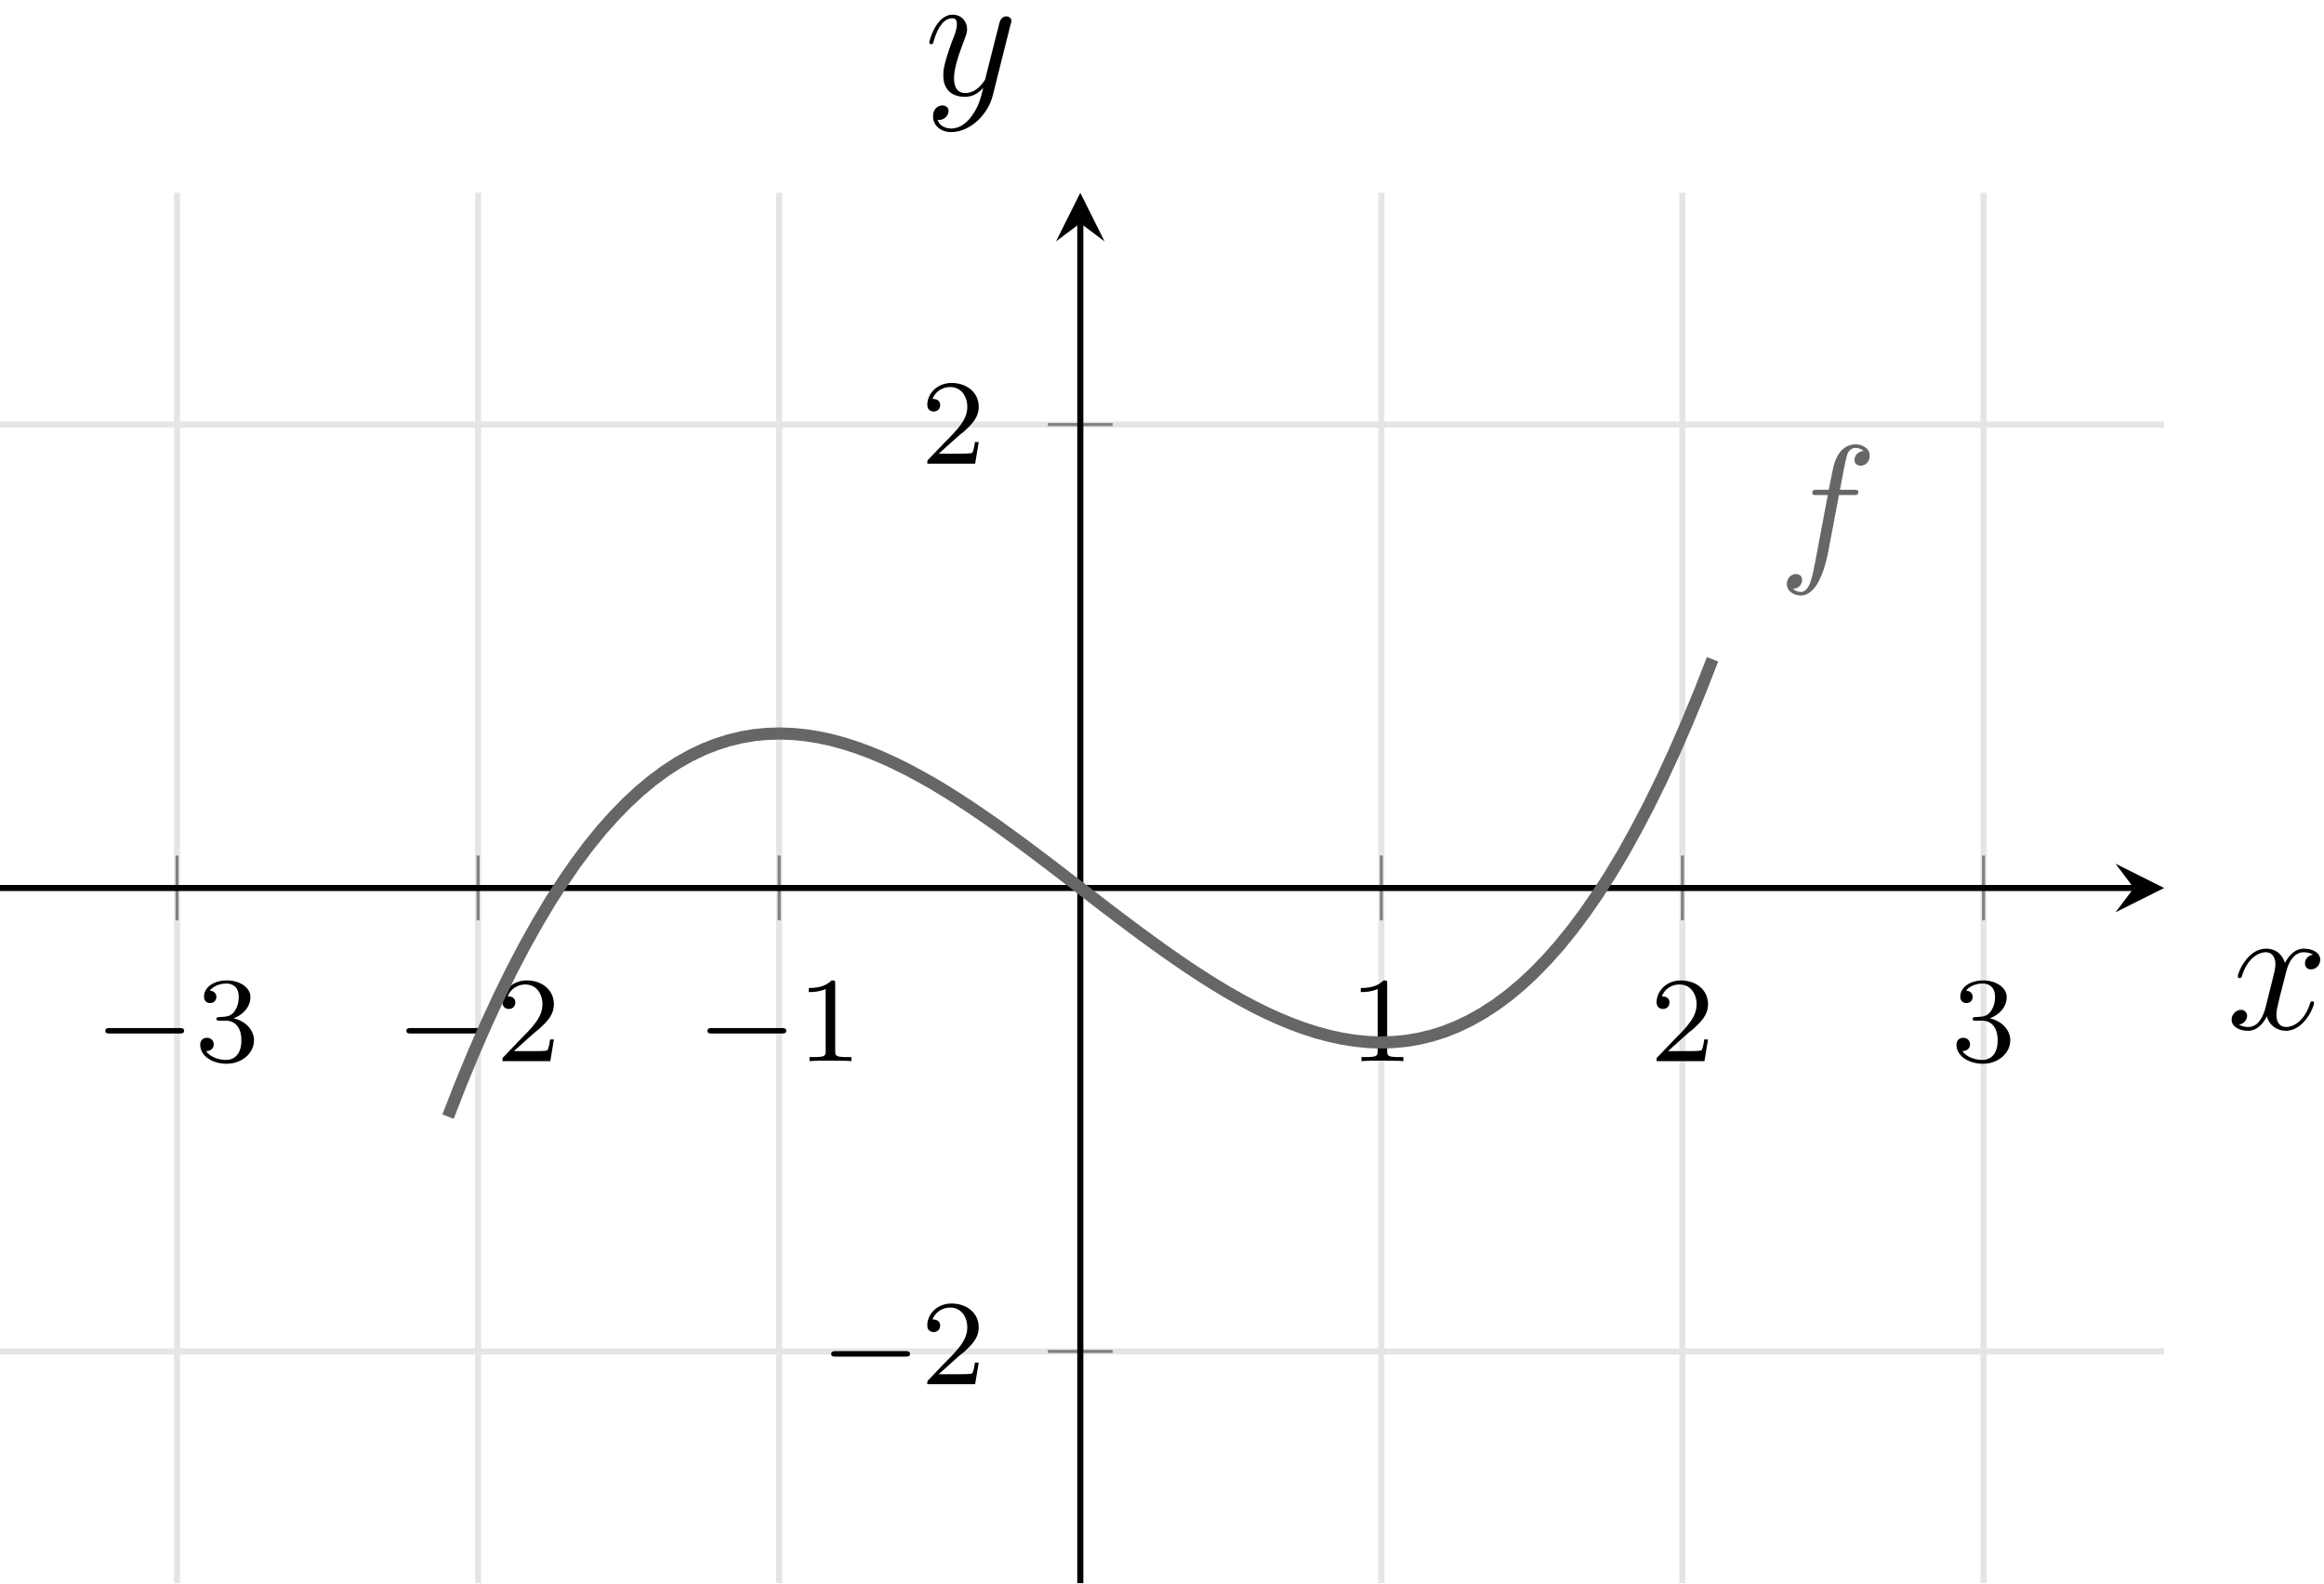
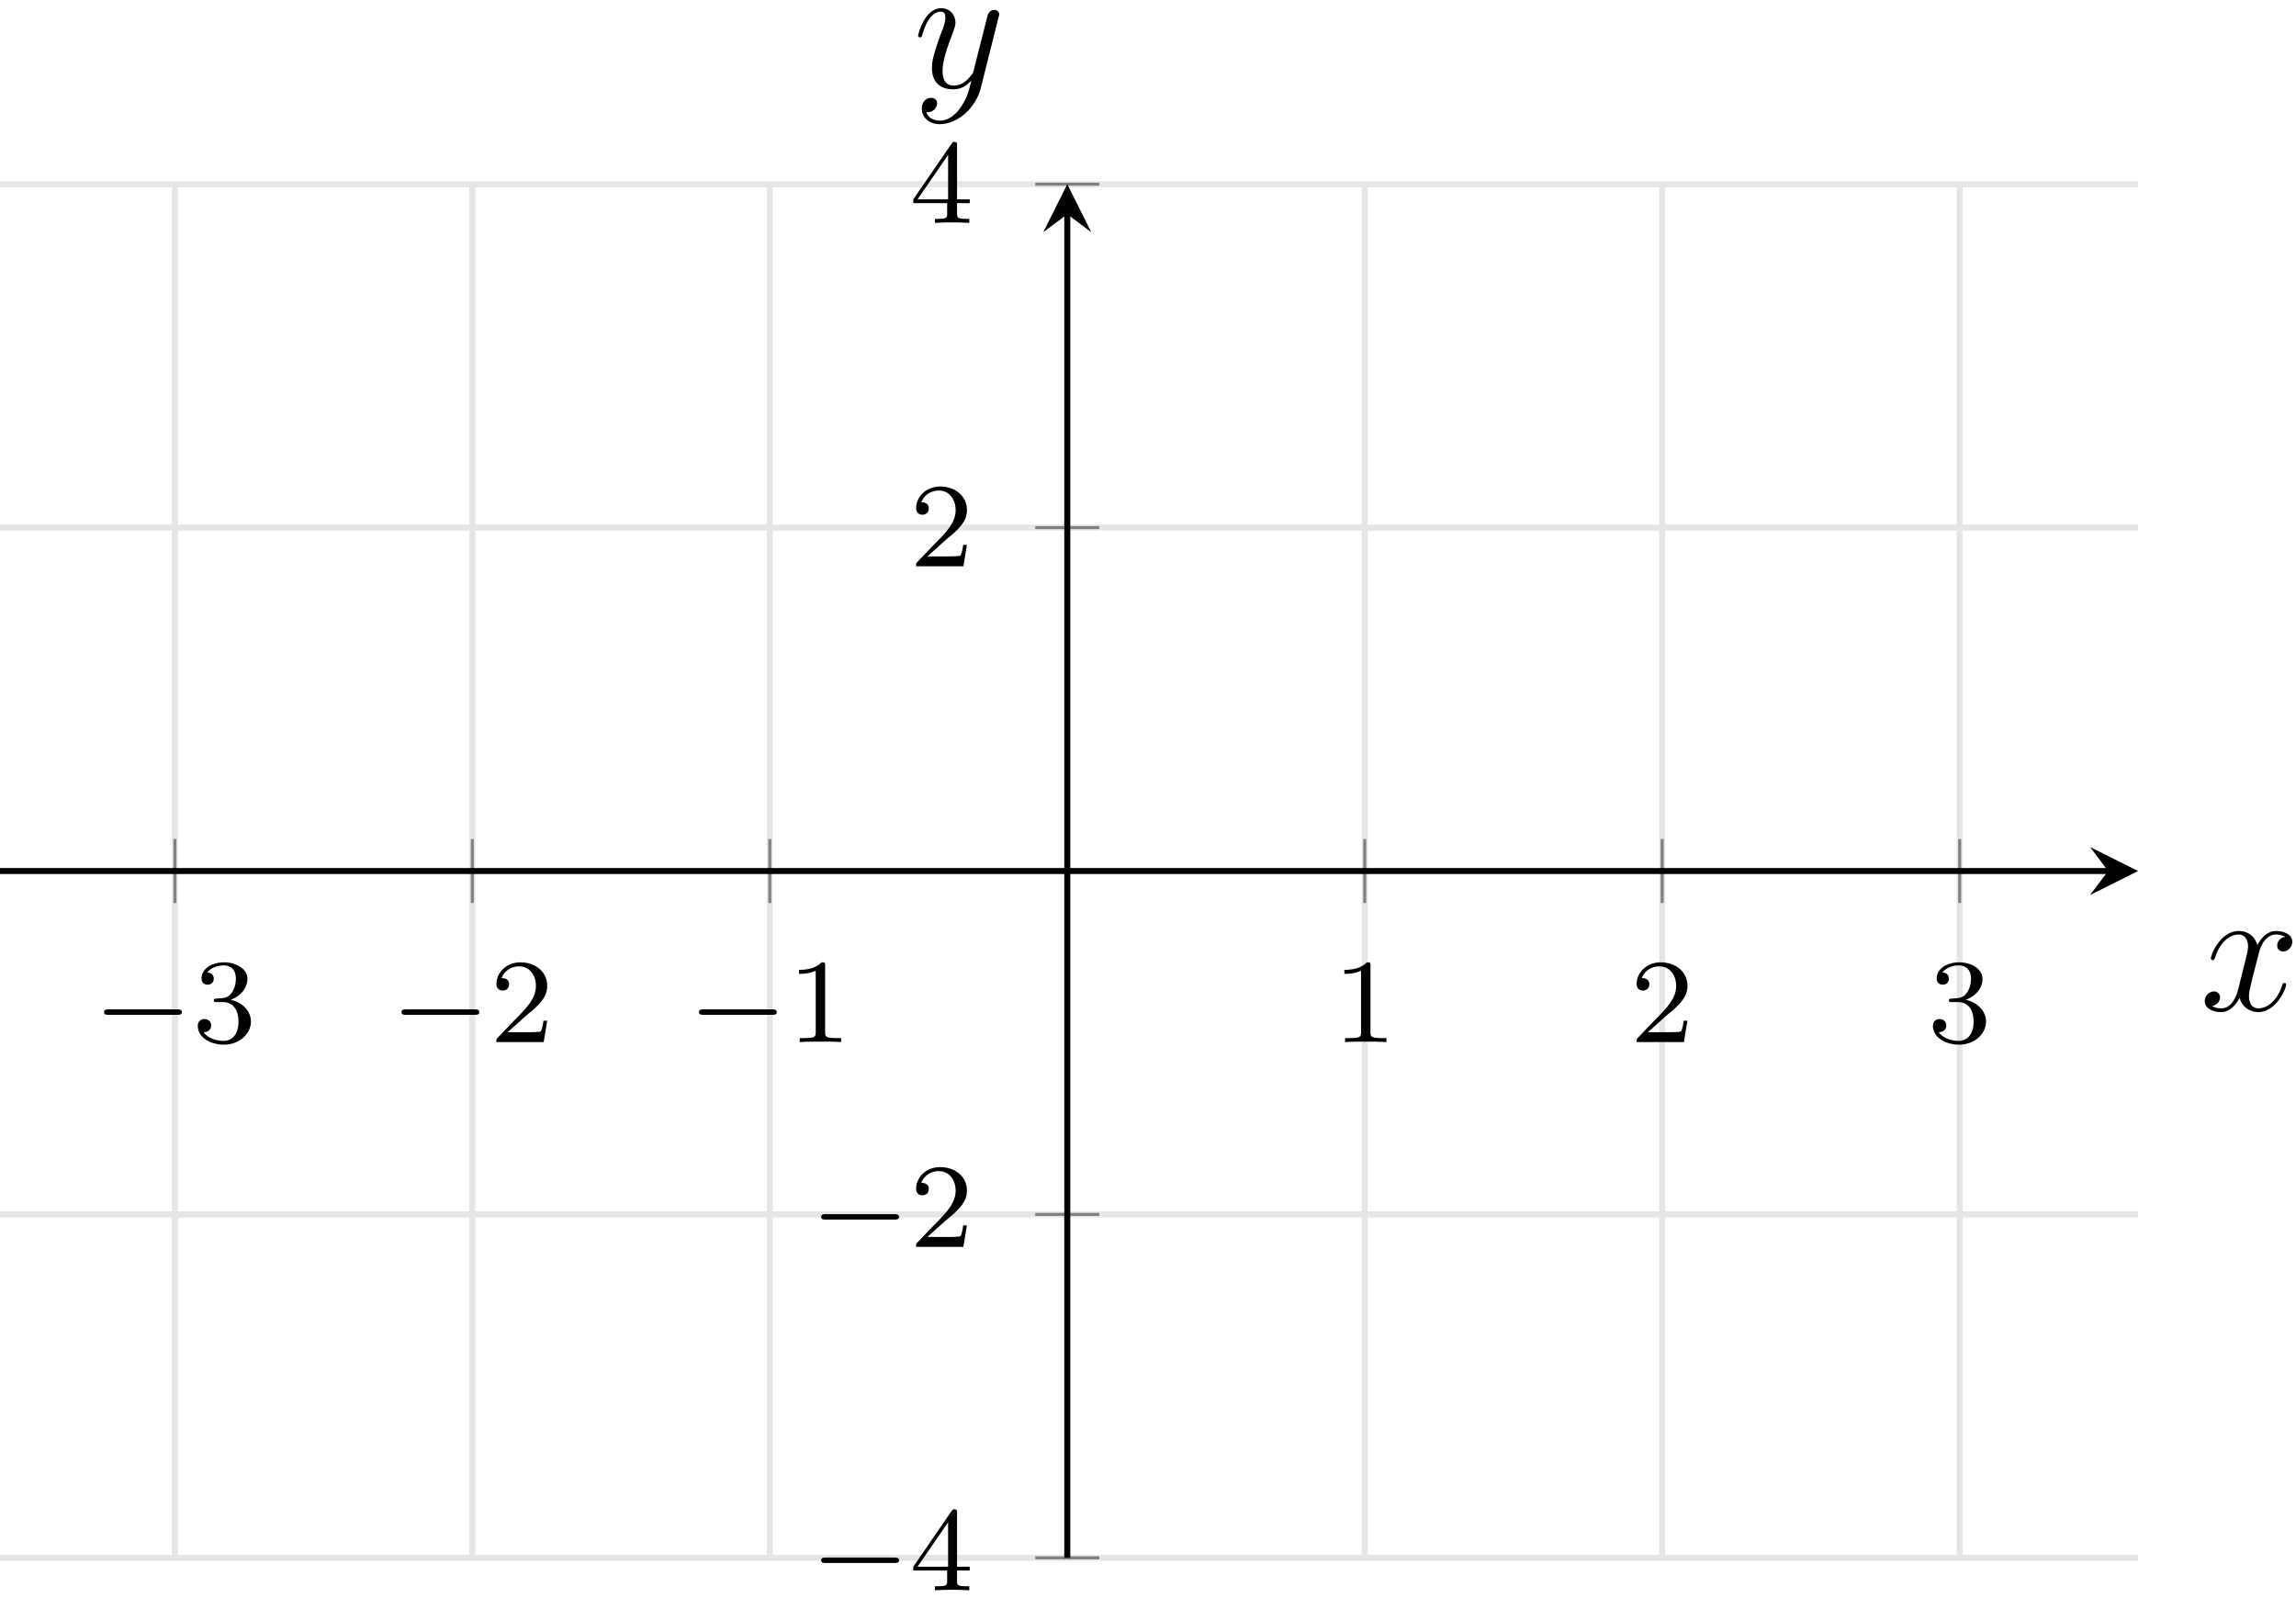
- <svg xmlns="http://www.w3.org/2000/svg" xmlns:xlink="http://www.w3.org/1999/xlink" width="152.496pt" height="103.924pt" viewBox="0 0 152.496 103.924">
+ <svg xmlns="http://www.w3.org/2000/svg" xmlns:xlink="http://www.w3.org/1999/xlink" width="152.496pt" height="106.084pt" viewBox="0 0 152.496 106.084">
  <defs>
    <g>
      <g id="glyph-0-0">
        <path d="M 5.562 -1.812 C 5.703 -1.812 5.875 -1.812 5.875 -1.984 C 5.875 -2.172 5.703 -2.172 5.562 -2.172 L 1 -2.172 C 0.875 -2.172 0.703 -2.172 0.703 -1.984 C 0.703 -1.812 0.875 -1.812 1 -1.812 Z M 5.562 -1.812 " />
      </g>
      <g id="glyph-1-0">
        <path d="M 2.016 -2.656 C 2.641 -2.656 3.047 -2.203 3.047 -1.359 C 3.047 -0.359 2.484 -0.078 2.062 -0.078 C 1.625 -0.078 1.016 -0.234 0.734 -0.656 C 1.031 -0.656 1.234 -0.844 1.234 -1.094 C 1.234 -1.359 1.047 -1.531 0.781 -1.531 C 0.578 -1.531 0.344 -1.406 0.344 -1.078 C 0.344 -0.328 1.156 0.172 2.078 0.172 C 3.125 0.172 3.875 -0.562 3.875 -1.359 C 3.875 -2.031 3.344 -2.625 2.531 -2.812 C 3.156 -3.031 3.641 -3.562 3.641 -4.203 C 3.641 -4.844 2.922 -5.297 2.094 -5.297 C 1.234 -5.297 0.594 -4.844 0.594 -4.234 C 0.594 -3.938 0.781 -3.812 1 -3.812 C 1.25 -3.812 1.406 -3.984 1.406 -4.219 C 1.406 -4.516 1.141 -4.625 0.969 -4.625 C 1.312 -5.062 1.922 -5.094 2.062 -5.094 C 2.266 -5.094 2.875 -5.031 2.875 -4.203 C 2.875 -3.656 2.641 -3.312 2.531 -3.188 C 2.297 -2.938 2.109 -2.922 1.625 -2.891 C 1.469 -2.891 1.406 -2.875 1.406 -2.766 C 1.406 -2.656 1.484 -2.656 1.625 -2.656 Z M 2.016 -2.656 " />
      </g>
      <g id="glyph-1-1">
        <path d="M 2.25 -1.625 C 2.375 -1.75 2.703 -2.016 2.844 -2.125 C 3.328 -2.578 3.797 -3.016 3.797 -3.734 C 3.797 -4.688 3 -5.297 2.016 -5.297 C 1.047 -5.297 0.422 -4.578 0.422 -3.859 C 0.422 -3.469 0.734 -3.422 0.844 -3.422 C 1.016 -3.422 1.266 -3.531 1.266 -3.844 C 1.266 -4.25 0.859 -4.25 0.766 -4.25 C 1 -4.844 1.531 -5.031 1.922 -5.031 C 2.656 -5.031 3.047 -4.406 3.047 -3.734 C 3.047 -2.906 2.469 -2.297 1.516 -1.344 L 0.516 -0.297 C 0.422 -0.219 0.422 -0.203 0.422 0 L 3.562 0 L 3.797 -1.422 L 3.547 -1.422 C 3.531 -1.266 3.469 -0.875 3.375 -0.719 C 3.328 -0.656 2.719 -0.656 2.594 -0.656 L 1.172 -0.656 Z M 2.25 -1.625 " />
      </g>
      <g id="glyph-1-2">
        <path d="M 2.5 -5.078 C 2.5 -5.297 2.484 -5.297 2.266 -5.297 C 1.938 -4.984 1.516 -4.797 0.766 -4.797 L 0.766 -4.531 C 0.984 -4.531 1.406 -4.531 1.875 -4.734 L 1.875 -0.656 C 1.875 -0.359 1.844 -0.266 1.094 -0.266 L 0.812 -0.266 L 0.812 0 C 1.141 -0.031 1.828 -0.031 2.188 -0.031 C 2.547 -0.031 3.234 -0.031 3.562 0 L 3.562 -0.266 L 3.281 -0.266 C 2.531 -0.266 2.5 -0.359 2.5 -0.656 Z M 2.5 -5.078 " />
      </g>
+       <g id="glyph-1-3">
+         <path d="M 3.141 -5.156 C 3.141 -5.312 3.141 -5.375 2.969 -5.375 C 2.875 -5.375 2.859 -5.375 2.781 -5.266 L 0.234 -1.562 L 0.234 -1.312 L 2.484 -1.312 L 2.484 -0.641 C 2.484 -0.344 2.469 -0.266 1.844 -0.266 L 1.672 -0.266 L 1.672 0 C 2.344 -0.031 2.359 -0.031 2.812 -0.031 C 3.266 -0.031 3.281 -0.031 3.953 0 L 3.953 -0.266 L 3.781 -0.266 C 3.156 -0.266 3.141 -0.344 3.141 -0.641 L 3.141 -1.312 L 3.984 -1.312 L 3.984 -1.562 L 3.141 -1.562 Z M 2.547 -4.516 L 2.547 -1.562 L 0.516 -1.562 Z M 2.547 -4.516 " />
+       </g>
      <g id="glyph-2-0">
-         <path d="M 4 -4.359 L 4.938 -4.359 C 5.156 -4.359 5.266 -4.359 5.266 -4.578 C 5.266 -4.703 5.156 -4.703 4.969 -4.703 L 4.062 -4.703 L 4.297 -5.938 C 4.344 -6.172 4.5 -6.953 4.562 -7.078 C 4.656 -7.281 4.844 -7.453 5.078 -7.453 C 5.109 -7.453 5.406 -7.453 5.609 -7.25 C 5.125 -7.203 5.016 -6.828 5.016 -6.656 C 5.016 -6.406 5.219 -6.281 5.422 -6.281 C 5.703 -6.281 6.016 -6.516 6.016 -6.938 C 6.016 -7.438 5.516 -7.688 5.078 -7.688 C 4.703 -7.688 4.016 -7.5 3.688 -6.406 C 3.625 -6.188 3.594 -6.078 3.328 -4.703 L 2.578 -4.703 C 2.359 -4.703 2.25 -4.703 2.25 -4.5 C 2.25 -4.359 2.344 -4.359 2.547 -4.359 L 3.266 -4.359 L 2.453 -0.047 C 2.25 1 2.078 2 1.5 2 C 1.469 2 1.188 2 0.984 1.797 C 1.484 1.766 1.578 1.375 1.578 1.203 C 1.578 0.953 1.391 0.828 1.172 0.828 C 0.891 0.828 0.578 1.062 0.578 1.484 C 0.578 1.969 1.062 2.234 1.5 2.234 C 2.109 2.234 2.547 1.594 2.734 1.172 C 3.094 0.484 3.344 -0.828 3.344 -0.906 Z M 4 -4.359 " />
-       </g>
-       <g id="glyph-3-0">
        <path d="M 5.672 -4.875 C 5.281 -4.812 5.141 -4.516 5.141 -4.297 C 5.141 -4 5.359 -3.906 5.531 -3.906 C 5.891 -3.906 6.141 -4.219 6.141 -4.547 C 6.141 -5.047 5.562 -5.266 5.062 -5.266 C 4.344 -5.266 3.938 -4.547 3.828 -4.328 C 3.547 -5.219 2.812 -5.266 2.594 -5.266 C 1.375 -5.266 0.734 -3.703 0.734 -3.438 C 0.734 -3.391 0.781 -3.328 0.859 -3.328 C 0.953 -3.328 0.984 -3.406 1 -3.453 C 1.406 -4.781 2.219 -5.031 2.562 -5.031 C 3.094 -5.031 3.203 -4.531 3.203 -4.25 C 3.203 -3.984 3.125 -3.703 2.984 -3.125 L 2.578 -1.5 C 2.406 -0.781 2.062 -0.125 1.422 -0.125 C 1.359 -0.125 1.062 -0.125 0.812 -0.281 C 1.25 -0.359 1.344 -0.719 1.344 -0.859 C 1.344 -1.094 1.156 -1.25 0.938 -1.25 C 0.641 -1.25 0.328 -0.984 0.328 -0.609 C 0.328 -0.109 0.891 0.125 1.406 0.125 C 1.984 0.125 2.391 -0.328 2.641 -0.828 C 2.828 -0.125 3.438 0.125 3.875 0.125 C 5.094 0.125 5.734 -1.453 5.734 -1.703 C 5.734 -1.766 5.688 -1.812 5.625 -1.812 C 5.516 -1.812 5.5 -1.75 5.469 -1.656 C 5.141 -0.609 4.453 -0.125 3.906 -0.125 C 3.484 -0.125 3.266 -0.438 3.266 -0.922 C 3.266 -1.188 3.312 -1.375 3.5 -2.156 L 3.922 -3.797 C 4.094 -4.5 4.5 -5.031 5.062 -5.031 C 5.078 -5.031 5.422 -5.031 5.672 -4.875 Z M 5.672 -4.875 " />
      </g>
-       <g id="glyph-3-1">
+       <g id="glyph-2-1">
        <path d="M 3.141 1.344 C 2.828 1.797 2.359 2.203 1.766 2.203 C 1.625 2.203 1.047 2.172 0.875 1.625 C 0.906 1.641 0.969 1.641 0.984 1.641 C 1.344 1.641 1.594 1.328 1.594 1.047 C 1.594 0.781 1.359 0.688 1.188 0.688 C 0.984 0.688 0.578 0.828 0.578 1.406 C 0.578 2.016 1.094 2.438 1.766 2.438 C 2.969 2.438 4.172 1.344 4.5 0.016 L 5.672 -4.656 C 5.688 -4.703 5.719 -4.781 5.719 -4.859 C 5.719 -5.031 5.562 -5.156 5.391 -5.156 C 5.281 -5.156 5.031 -5.109 4.938 -4.75 L 4.047 -1.234 C 4 -1.016 4 -0.984 3.891 -0.859 C 3.656 -0.531 3.266 -0.125 2.688 -0.125 C 2.016 -0.125 1.953 -0.781 1.953 -1.094 C 1.953 -1.781 2.281 -2.703 2.609 -3.562 C 2.734 -3.906 2.812 -4.078 2.812 -4.312 C 2.812 -4.812 2.453 -5.266 1.859 -5.266 C 0.766 -5.266 0.328 -3.531 0.328 -3.438 C 0.328 -3.391 0.375 -3.328 0.453 -3.328 C 0.562 -3.328 0.578 -3.375 0.625 -3.547 C 0.906 -4.547 1.359 -5.031 1.828 -5.031 C 1.938 -5.031 2.141 -5.031 2.141 -4.641 C 2.141 -4.328 2.016 -3.984 1.828 -3.531 C 1.25 -1.953 1.25 -1.562 1.25 -1.281 C 1.25 -0.141 2.062 0.125 2.656 0.125 C 3 0.125 3.438 0.016 3.844 -0.438 L 3.859 -0.422 C 3.688 0.281 3.562 0.75 3.141 1.344 Z M 3.141 1.344 " />
      </g>
    </g>
    <clipPath id="clip-0">
-       <path clip-rule="nonzero" d="M 11 12 L 131 12 L 131 103.887 L 11 103.887 Z M 11 12 " />
+       <path clip-rule="nonzero" d="M 60 100 L 65 100 L 65 105.625 L 60 105.625 Z M 60 100 " />
    </clipPath>
    <clipPath id="clip-1">
-       <path clip-rule="nonzero" d="M 70 14 L 72 14 L 72 103.887 L 70 103.887 Z M 70 14 " />
-     </clipPath>
-     <clipPath id="clip-2">
-       <path clip-rule="nonzero" d="M 146 62 L 152.242 62 L 152.242 68 L 146 68 Z M 146 62 " />
+       <path clip-rule="nonzero" d="M 146 61 L 152.242 61 L 152.242 68 L 146 68 Z M 146 61 " />
    </clipPath>
  </defs>
-   <g clip-path="url(#clip-0)">
-     <path fill="none" stroke-width="0.399" stroke-linecap="butt" stroke-linejoin="miter" stroke="rgb(89.999%, 89.999%, 89.999%)" stroke-opacity="1" stroke-miterlimit="10" d="M 11.855 0 L 11.855 91.231 M 31.609 0 L 31.609 91.231 M 51.367 0 L 51.367 91.231 M 90.879 0 L 90.879 91.231 M 110.636 0 L 110.636 91.231 M 130.394 0 L 130.394 91.231 " transform="matrix(1, 0, 0, -1, -0.238, 103.883)" />
-   </g>
-   <path fill="none" stroke-width="0.399" stroke-linecap="butt" stroke-linejoin="miter" stroke="rgb(89.999%, 89.999%, 89.999%)" stroke-opacity="1" stroke-miterlimit="10" d="M -0 15.203 L 142.246 15.203 M -0 76.024 L 142.246 76.024 " transform="matrix(1, 0, 0, -1, -0.238, 103.883)" />
-   <path fill="none" stroke-width="0.199" stroke-linecap="butt" stroke-linejoin="miter" stroke="rgb(50%, 50%, 50%)" stroke-opacity="1" stroke-miterlimit="10" d="M 11.855 43.488 L 11.855 47.742 M 31.609 43.488 L 31.609 47.742 M 51.367 43.488 L 51.367 47.742 M 90.879 43.488 L 90.879 47.742 M 110.636 43.488 L 110.636 47.742 M 130.394 43.488 L 130.394 47.742 " transform="matrix(1, 0, 0, -1, -0.238, 103.883)" />
-   <path fill="none" stroke-width="0.199" stroke-linecap="butt" stroke-linejoin="miter" stroke="rgb(50%, 50%, 50%)" stroke-opacity="1" stroke-miterlimit="10" d="M 68.996 15.203 L 73.25 15.203 M 68.996 76.024 L 73.25 76.024 " transform="matrix(1, 0, 0, -1, -0.238, 103.883)" />
-   <path fill="none" stroke-width="0.399" stroke-linecap="butt" stroke-linejoin="miter" stroke="rgb(0%, 0%, 0%)" stroke-opacity="1" stroke-miterlimit="10" d="M -0 45.613 L 140.254 45.613 " transform="matrix(1, 0, 0, -1, -0.238, 103.883)" />
-   <path fill-rule="nonzero" fill="rgb(0%, 0%, 0%)" fill-opacity="1" d="M 142.008 58.27 L 138.82 56.676 L 140.016 58.27 L 138.82 59.863 " />
-   <g clip-path="url(#clip-1)">
-     <path fill="none" stroke-width="0.399" stroke-linecap="butt" stroke-linejoin="miter" stroke="rgb(0%, 0%, 0%)" stroke-opacity="1" stroke-miterlimit="10" d="M 71.125 0 L 71.125 89.238 " transform="matrix(1, 0, 0, -1, -0.238, 103.883)" />
-   </g>
-   <path fill-rule="nonzero" fill="rgb(0%, 0%, 0%)" fill-opacity="1" d="M 70.887 12.652 L 69.293 15.84 L 70.887 14.645 L 72.48 15.84 " />
+   <path fill="none" stroke-width="0.399" stroke-linecap="butt" stroke-linejoin="miter" stroke="rgb(89.999%, 89.999%, 89.999%)" stroke-opacity="1" stroke-miterlimit="10" d="M 11.855 0.001 L 11.855 91.236 M 31.609 0.001 L 31.609 91.236 M 51.367 0.001 L 51.367 91.236 M 90.879 0.001 L 90.879 91.236 M 110.636 0.001 L 110.636 91.236 M 130.394 0.001 L 130.394 91.236 " transform="matrix(1, 0, 0, -1, -0.238, 103.47)" />
+   <path fill="none" stroke-width="0.399" stroke-linecap="butt" stroke-linejoin="miter" stroke="rgb(89.999%, 89.999%, 89.999%)" stroke-opacity="1" stroke-miterlimit="10" d="M -0 0.001 L 142.246 0.001 M -0 22.81 L 142.246 22.81 M -0 68.427 L 142.246 68.427 M -0 91.236 L 142.246 91.236 " transform="matrix(1, 0, 0, -1, -0.238, 103.47)" />
+   <path fill="none" stroke-width="0.199" stroke-linecap="butt" stroke-linejoin="miter" stroke="rgb(50%, 50%, 50%)" stroke-opacity="1" stroke-miterlimit="10" d="M 11.855 43.493 L 11.855 47.743 M 31.609 43.493 L 31.609 47.743 M 51.367 43.493 L 51.367 47.743 M 90.879 43.493 L 90.879 47.743 M 110.636 43.493 L 110.636 47.743 M 130.394 43.493 L 130.394 47.743 " transform="matrix(1, 0, 0, -1, -0.238, 103.47)" />
+   <path fill="none" stroke-width="0.199" stroke-linecap="butt" stroke-linejoin="miter" stroke="rgb(50%, 50%, 50%)" stroke-opacity="1" stroke-miterlimit="10" d="M 68.996 0.001 L 73.25 0.001 M 68.996 22.81 L 73.25 22.81 M 68.996 68.427 L 73.25 68.427 M 68.996 91.236 L 73.25 91.236 " transform="matrix(1, 0, 0, -1, -0.238, 103.47)" />
+   <path fill="none" stroke-width="0.399" stroke-linecap="butt" stroke-linejoin="miter" stroke="rgb(0%, 0%, 0%)" stroke-opacity="1" stroke-miterlimit="10" d="M -0 45.618 L 140.254 45.618 " transform="matrix(1, 0, 0, -1, -0.238, 103.47)" />
+   <path fill-rule="nonzero" fill="rgb(0%, 0%, 0%)" fill-opacity="1" d="M 142.008 57.852 L 138.82 56.258 L 140.016 57.852 L 138.82 59.445 " />
+   <path fill="none" stroke-width="0.399" stroke-linecap="butt" stroke-linejoin="miter" stroke="rgb(0%, 0%, 0%)" stroke-opacity="1" stroke-miterlimit="10" d="M 71.125 0.001 L 71.125 89.243 " transform="matrix(1, 0, 0, -1, -0.238, 103.47)" />
+   <path fill-rule="nonzero" fill="rgb(0%, 0%, 0%)" fill-opacity="1" d="M 70.887 12.234 L 69.293 15.422 L 70.887 14.227 L 72.48 15.422 " />
  <g fill="rgb(0%, 0%, 0%)" fill-opacity="1">
-     <use xlink:href="#glyph-0-0" x="6.206" y="69.631" />
+     <use xlink:href="#glyph-0-0" x="6.206" y="69.214" />
  </g>
  <g fill="rgb(0%, 0%, 0%)" fill-opacity="1">
-     <use xlink:href="#glyph-1-0" x="12.792" y="69.631" />
+     <use xlink:href="#glyph-1-0" x="12.792" y="69.214" />
  </g>
  <g fill="rgb(0%, 0%, 0%)" fill-opacity="1">
-     <use xlink:href="#glyph-0-0" x="25.962" y="69.631" />
+     <use xlink:href="#glyph-0-0" x="25.962" y="69.214" />
  </g>
  <g fill="rgb(0%, 0%, 0%)" fill-opacity="1">
-     <use xlink:href="#glyph-1-1" x="32.548" y="69.631" />
+     <use xlink:href="#glyph-1-1" x="32.548" y="69.214" />
  </g>
  <g fill="rgb(0%, 0%, 0%)" fill-opacity="1">
-     <use xlink:href="#glyph-0-0" x="45.718" y="69.631" />
+     <use xlink:href="#glyph-0-0" x="45.718" y="69.214" />
  </g>
  <g fill="rgb(0%, 0%, 0%)" fill-opacity="1">
-     <use xlink:href="#glyph-1-2" x="52.304" y="69.631" />
+     <use xlink:href="#glyph-1-2" x="52.304" y="69.214" />
  </g>
  <g fill="rgb(0%, 0%, 0%)" fill-opacity="1">
-     <use xlink:href="#glyph-1-2" x="88.524" y="69.631" />
+     <use xlink:href="#glyph-1-2" x="88.524" y="69.214" />
  </g>
  <g fill="rgb(0%, 0%, 0%)" fill-opacity="1">
-     <use xlink:href="#glyph-1-1" x="108.28" y="69.631" />
+     <use xlink:href="#glyph-1-1" x="108.28" y="69.214" />
  </g>
  <g fill="rgb(0%, 0%, 0%)" fill-opacity="1">
-     <use xlink:href="#glyph-1-0" x="128.036" y="69.631" />
+     <use xlink:href="#glyph-1-0" x="128.036" y="69.214" />
  </g>
  <g fill="rgb(0%, 0%, 0%)" fill-opacity="1">
-     <use xlink:href="#glyph-0-0" x="53.838" y="90.832" />
+     <use xlink:href="#glyph-0-0" x="53.838" y="105.623" />
  </g>
-   <g fill="rgb(0%, 0%, 0%)" fill-opacity="1">
-     <use xlink:href="#glyph-1-1" x="60.424" y="90.832" />
-   </g>
-   <g fill="rgb(0%, 0%, 0%)" fill-opacity="1">
-     <use xlink:href="#glyph-1-1" x="60.425" y="30.427" />
-   </g>
-   <path fill="none" stroke-width="0.797" stroke-linecap="butt" stroke-linejoin="miter" stroke="rgb(39.999%, 39.999%, 39.999%)" stroke-opacity="1" stroke-miterlimit="10" d="M 29.636 30.61 L 30.472 32.75 L 31.312 34.781 L 32.148 36.699 L 32.988 38.512 L 33.824 40.219 L 34.664 41.821 L 35.504 43.321 L 36.34 44.727 L 37.179 46.031 L 38.015 47.246 L 38.855 48.367 L 39.691 49.399 L 40.531 50.34 L 41.367 51.199 L 42.207 51.977 L 43.047 52.676 L 43.883 53.293 L 44.722 53.84 L 45.558 54.309 L 46.398 54.711 L 47.234 55.039 L 48.074 55.305 L 48.914 55.508 L 49.75 55.649 L 50.59 55.727 L 51.425 55.75 L 52.265 55.719 L 53.101 55.637 L 53.941 55.504 L 54.781 55.324 L 55.617 55.098 L 56.457 54.828 L 57.293 54.52 L 58.133 54.172 L 58.968 53.789 L 59.808 53.371 L 60.644 52.922 L 61.484 52.446 L 62.324 51.942 L 63.16 51.41 L 64 50.86 L 64.836 50.289 L 65.675 49.703 L 66.511 49.098 L 67.351 48.485 L 68.191 47.856 L 69.027 47.223 L 69.867 46.582 L 70.703 45.938 L 71.543 45.293 L 72.379 44.649 L 73.218 44.008 L 74.058 43.375 L 74.894 42.746 L 75.734 42.133 L 76.57 41.528 L 77.41 40.942 L 78.246 40.371 L 79.086 39.821 L 79.925 39.289 L 80.761 38.785 L 81.601 38.309 L 82.437 37.86 L 83.277 37.442 L 84.113 37.059 L 84.953 36.711 L 85.789 36.403 L 86.629 36.133 L 87.468 35.906 L 88.304 35.727 L 89.144 35.594 L 89.98 35.508 L 90.82 35.477 L 91.656 35.504 L 92.496 35.582 L 93.336 35.723 L 94.172 35.922 L 95.011 36.188 L 95.847 36.52 L 96.687 36.922 L 97.523 37.391 L 98.363 37.934 L 99.203 38.555 L 100.039 39.25 L 100.879 40.028 L 101.715 40.887 L 102.554 41.832 L 103.39 42.863 L 104.23 43.985 L 105.066 45.196 L 105.906 46.504 L 106.746 47.906 L 107.582 49.41 L 108.422 51.012 L 109.258 52.715 L 110.097 54.528 L 110.933 56.449 L 111.773 58.477 L 112.613 60.621 " transform="matrix(1, 0, 0, -1, -0.238, 103.883)" />
-   <g fill="rgb(39.999%, 39.999%, 39.999%)" fill-opacity="1">
-     <use xlink:href="#glyph-2-0" x="116.671" y="36.843" />
-   </g>
-   <g clip-path="url(#clip-2)">
+   <g clip-path="url(#clip-0)">
    <g fill="rgb(0%, 0%, 0%)" fill-opacity="1">
-       <use xlink:href="#glyph-3-0" x="146.107" y="67.516" />
+       <use xlink:href="#glyph-1-3" x="60.424" y="105.623" />
    </g>
  </g>
  <g fill="rgb(0%, 0%, 0%)" fill-opacity="1">
-     <use xlink:href="#glyph-3-1" x="60.648" y="6.23" />
+     <use xlink:href="#glyph-0-0" x="53.838" y="82.814" />
+   </g>
+   <g fill="rgb(0%, 0%, 0%)" fill-opacity="1">
+     <use xlink:href="#glyph-1-1" x="60.424" y="82.814" />
+   </g>
+   <g fill="rgb(0%, 0%, 0%)" fill-opacity="1">
+     <use xlink:href="#glyph-1-1" x="60.425" y="37.611" />
+   </g>
+   <g fill="rgb(0%, 0%, 0%)" fill-opacity="1">
+     <use xlink:href="#glyph-1-3" x="60.425" y="14.803" />
+   </g>
+   <g clip-path="url(#clip-1)">
+     <g fill="rgb(0%, 0%, 0%)" fill-opacity="1">
+       <use xlink:href="#glyph-2-0" x="146.107" y="67.099" />
+     </g>
+   </g>
+   <g fill="rgb(0%, 0%, 0%)" fill-opacity="1">
+     <use xlink:href="#glyph-2-1" x="60.648" y="5.81" />
  </g>
</svg>
